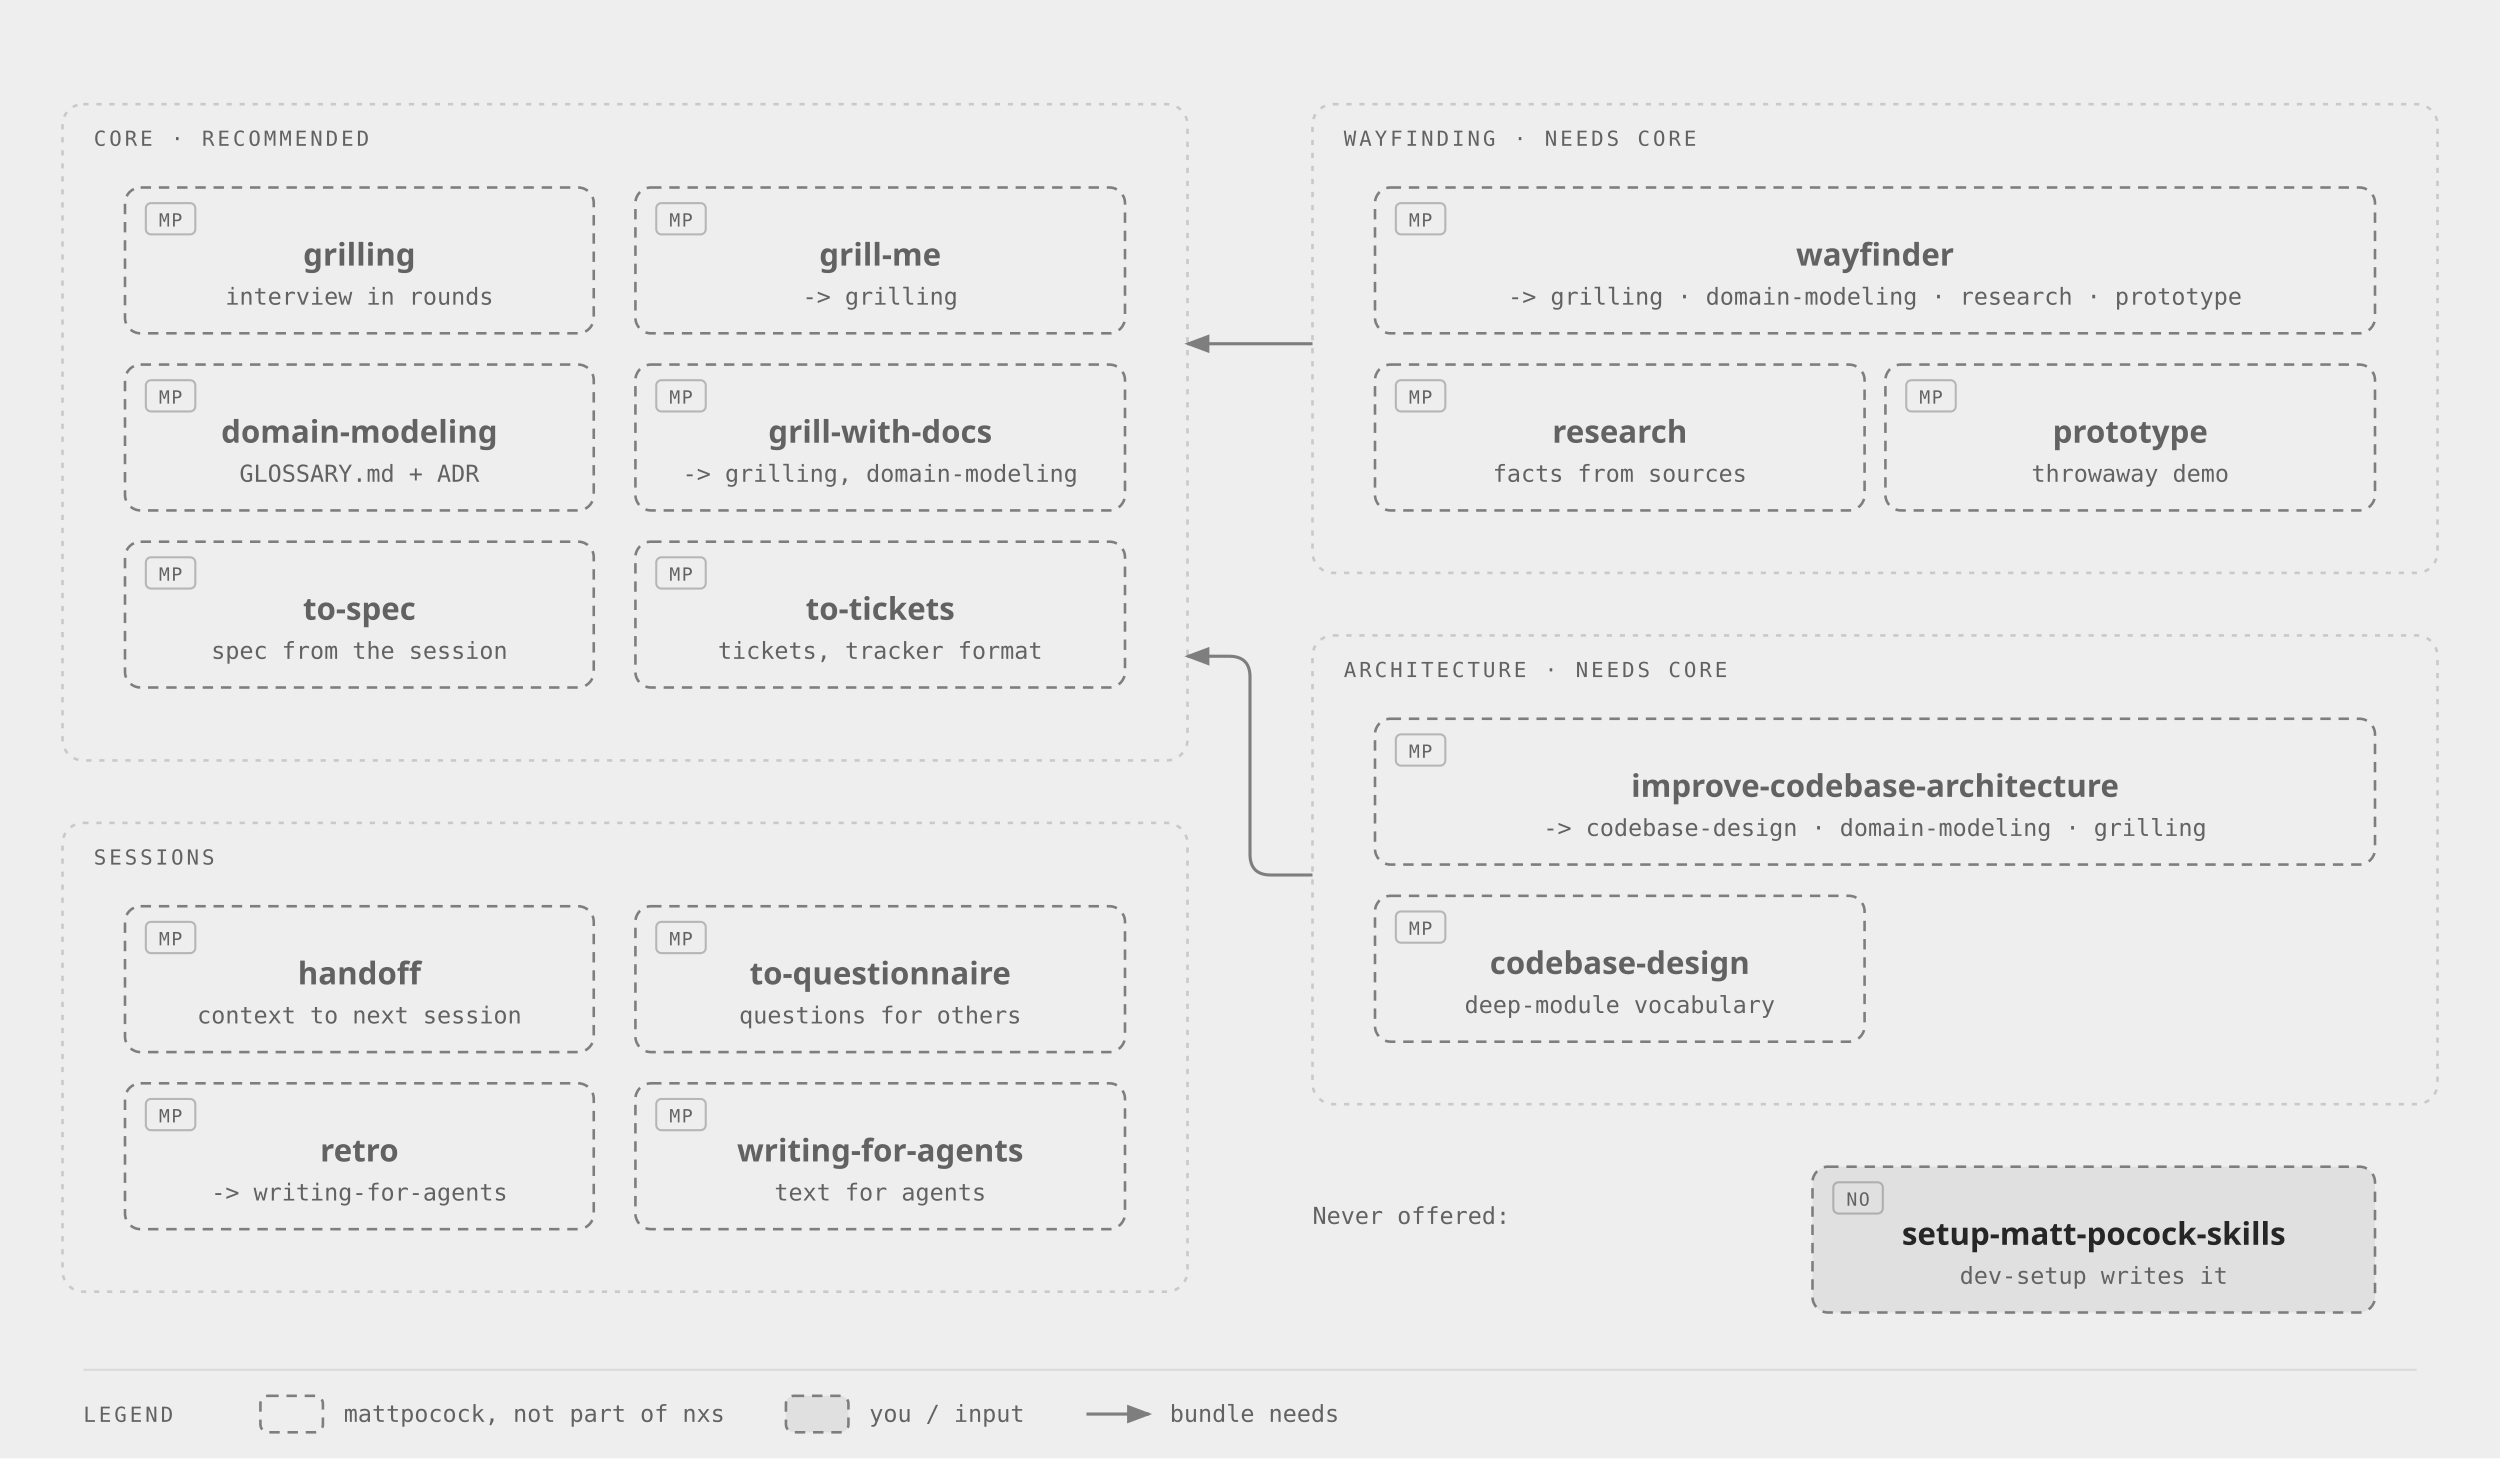
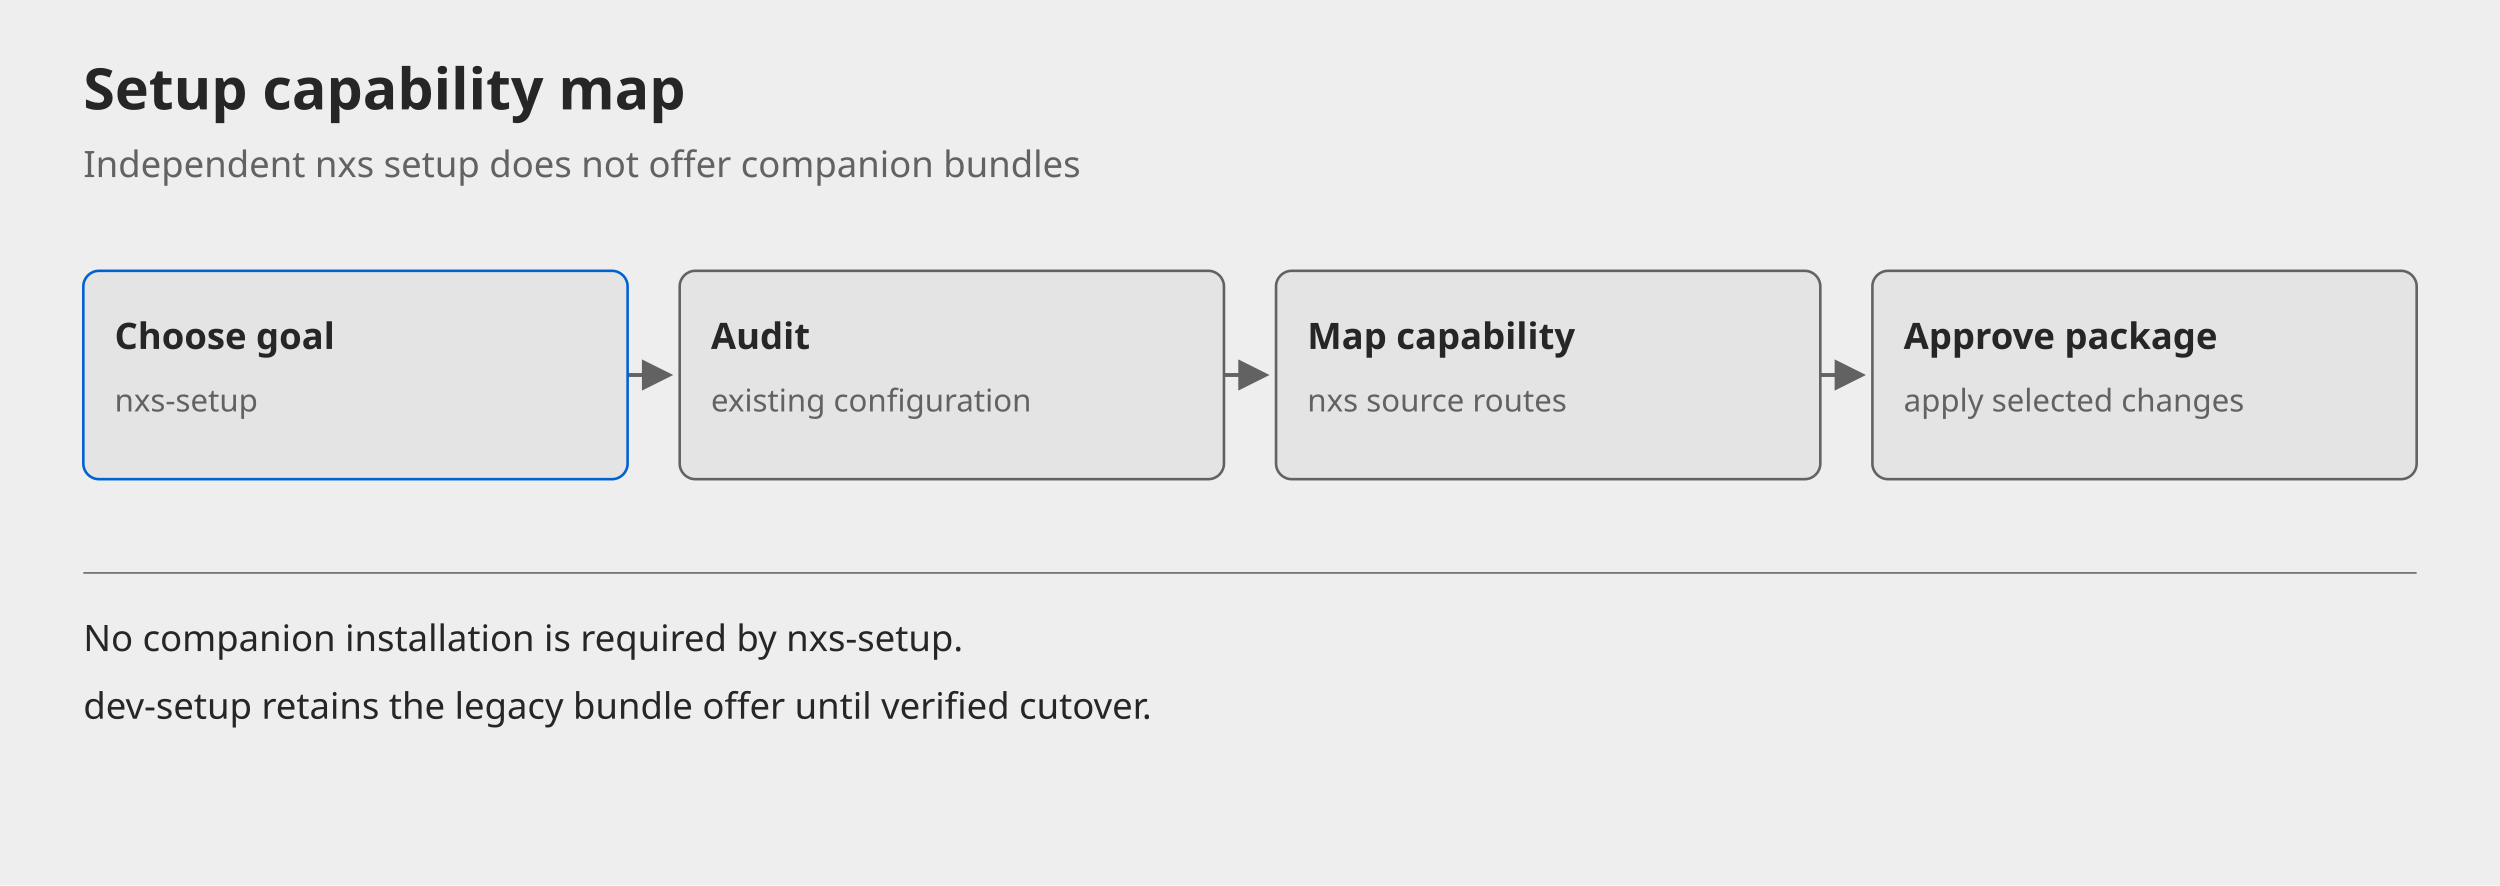
- <svg xmlns="http://www.w3.org/2000/svg" viewBox="0 0 960 560" role="img" aria-labelledby="nxs-bundles-light-title nxs-bundles-light-desc" id="nxs-bundles-light-root">
+ <svg xmlns="http://www.w3.org/2000/svg" viewBox="0 0 960 340" role="img" aria-labelledby="nxs-bundles-light-title nxs-bundles-light-desc">
  <defs>
-     <marker id="nxs-bundles-light-arrow" markerWidth="8" markerHeight="6" refX="7" refY="3" orient="auto">
-       <polygon points="0 0, 8 3, 0 6" fill="#626262" />
-     </marker>
-     <marker id="nxs-bundles-light-arrow-accent" markerWidth="8" markerHeight="6" refX="7" refY="3" orient="auto">
-       <polygon points="0 0, 8 3, 0 6" fill="#b73800" />
-     </marker>
-     <marker id="nxs-bundles-light-arrow-link" markerWidth="8" markerHeight="6" refX="7" refY="3" orient="auto">
-       <polygon points="0 0, 8 3, 0 6" fill="#0061d2" />
-     </marker>
-     <marker id="nxs-bundles-light-arrow-soft" markerWidth="8" markerHeight="6" refX="7" refY="3" orient="auto">
-       <polygon points="0 0, 8 3, 0 6" fill="#7e7e7e" />
+     <marker id="nxs-bundles-light-arrow" markerWidth="8" markerHeight="8" refX="7" refY="4" orient="auto">
+       <path d="M0 0 L8 4 L0 8 Z" fill="#626262" />
    </marker>
  </defs>
-   <rect width="100%" height="100%" fill="#eeeeee" />
-   <rect x="24" y="40" width="432" height="252" rx="8" fill="none" stroke="rgba(38,38,38,0.18)" stroke-width="1" stroke-dasharray="2,3" />
-   <text x="36" y="56" fill="#626262" font-size="8" font-family="'Geist Mono', ui-monospace, monospace" letter-spacing="0.14em">CORE · RECOMMENDED</text>
-   <rect x="504" y="40" width="432" height="180" rx="8" fill="none" stroke="rgba(38,38,38,0.18)" stroke-width="1" stroke-dasharray="2,3" />
-   <text x="516" y="56" fill="#626262" font-size="8" font-family="'Geist Mono', ui-monospace, monospace" letter-spacing="0.14em">WAYFINDING · NEEDS CORE</text>
-   <rect x="504" y="244" width="432" height="180" rx="8" fill="none" stroke="rgba(38,38,38,0.18)" stroke-width="1" stroke-dasharray="2,3" />
-   <text x="516" y="260" fill="#626262" font-size="8" font-family="'Geist Mono', ui-monospace, monospace" letter-spacing="0.14em">ARCHITECTURE · NEEDS CORE</text>
-   <rect x="24" y="316" width="432" height="180" rx="8" fill="none" stroke="rgba(38,38,38,0.18)" stroke-width="1" stroke-dasharray="2,3" />
-   <text x="36" y="332" fill="#626262" font-size="8" font-family="'Geist Mono', ui-monospace, monospace" letter-spacing="0.14em">SESSIONS</text>
-   <path d="M 504 132 L 456 132" fill="none" stroke="#7e7e7e" stroke-width="1.2" marker-end="url(#nxs-bundles-light-arrow-soft)" />
-   <path d="M 504 336 L 488 336 Q 480 336 480 328 L 480 260 Q 480 252 472 252 L 456 252" fill="none" stroke="#7e7e7e" stroke-width="1.2" marker-end="url(#nxs-bundles-light-arrow-soft)" />
-   <rect x="48" y="72" width="180" height="56" rx="6" fill="#eeeeee" />
-   <rect x="48" y="72" width="180" height="56" rx="6" fill="#eeeeee" stroke="#7e7e7e" stroke-width="1" stroke-dasharray="4,3" />
-   <rect x="56" y="78" width="19" height="12" rx="2" fill="transparent" stroke="#7e7e7e" stroke-opacity="0.5" stroke-width="0.8" />
-   <text x="65.5" y="87" fill="#626262" font-size="7" font-family="'Geist Mono', ui-monospace, monospace" text-anchor="middle" letter-spacing="0.08em">MP</text>
-   <text x="138" y="102" fill="#626262" font-size="12" font-weight="600" font-family="'Geist', system-ui, sans-serif" text-anchor="middle">grilling</text>
-   <text x="138" y="117" fill="#626262" font-size="9" font-family="'Geist Mono', ui-monospace, monospace" text-anchor="middle">interview in rounds</text>
-   <rect x="244" y="72" width="188" height="56" rx="6" fill="#eeeeee" />
-   <rect x="244" y="72" width="188" height="56" rx="6" fill="#eeeeee" stroke="#7e7e7e" stroke-width="1" stroke-dasharray="4,3" />
-   <rect x="252" y="78" width="19" height="12" rx="2" fill="transparent" stroke="#7e7e7e" stroke-opacity="0.5" stroke-width="0.8" />
-   <text x="261.5" y="87" fill="#626262" font-size="7" font-family="'Geist Mono', ui-monospace, monospace" text-anchor="middle" letter-spacing="0.08em">MP</text>
-   <text x="338" y="102" fill="#626262" font-size="12" font-weight="600" font-family="'Geist', system-ui, sans-serif" text-anchor="middle">grill-me</text>
-   <text x="338" y="117" fill="#626262" font-size="9" font-family="'Geist Mono', ui-monospace, monospace" text-anchor="middle">-&gt; grilling</text>
-   <rect x="48" y="140" width="180" height="56" rx="6" fill="#eeeeee" />
-   <rect x="48" y="140" width="180" height="56" rx="6" fill="#eeeeee" stroke="#7e7e7e" stroke-width="1" stroke-dasharray="4,3" />
-   <rect x="56" y="146" width="19" height="12" rx="2" fill="transparent" stroke="#7e7e7e" stroke-opacity="0.5" stroke-width="0.8" />
-   <text x="65.5" y="155" fill="#626262" font-size="7" font-family="'Geist Mono', ui-monospace, monospace" text-anchor="middle" letter-spacing="0.08em">MP</text>
-   <text x="138" y="170" fill="#626262" font-size="12" font-weight="600" font-family="'Geist', system-ui, sans-serif" text-anchor="middle">domain-modeling</text>
-   <text x="138" y="185" fill="#626262" font-size="9" font-family="'Geist Mono', ui-monospace, monospace" text-anchor="middle">GLOSSARY.md + ADR</text>
-   <rect x="244" y="140" width="188" height="56" rx="6" fill="#eeeeee" />
-   <rect x="244" y="140" width="188" height="56" rx="6" fill="#eeeeee" stroke="#7e7e7e" stroke-width="1" stroke-dasharray="4,3" />
-   <rect x="252" y="146" width="19" height="12" rx="2" fill="transparent" stroke="#7e7e7e" stroke-opacity="0.5" stroke-width="0.8" />
-   <text x="261.5" y="155" fill="#626262" font-size="7" font-family="'Geist Mono', ui-monospace, monospace" text-anchor="middle" letter-spacing="0.08em">MP</text>
-   <text x="338" y="170" fill="#626262" font-size="12" font-weight="600" font-family="'Geist', system-ui, sans-serif" text-anchor="middle">grill-with-docs</text>
-   <text x="338" y="185" fill="#626262" font-size="9" font-family="'Geist Mono', ui-monospace, monospace" text-anchor="middle">-&gt; grilling, domain-modeling</text>
-   <rect x="48" y="208" width="180" height="56" rx="6" fill="#eeeeee" />
-   <rect x="48" y="208" width="180" height="56" rx="6" fill="#eeeeee" stroke="#7e7e7e" stroke-width="1" stroke-dasharray="4,3" />
-   <rect x="56" y="214" width="19" height="12" rx="2" fill="transparent" stroke="#7e7e7e" stroke-opacity="0.5" stroke-width="0.8" />
-   <text x="65.5" y="223" fill="#626262" font-size="7" font-family="'Geist Mono', ui-monospace, monospace" text-anchor="middle" letter-spacing="0.08em">MP</text>
-   <text x="138" y="238" fill="#626262" font-size="12" font-weight="600" font-family="'Geist', system-ui, sans-serif" text-anchor="middle">to-spec</text>
-   <text x="138" y="253" fill="#626262" font-size="9" font-family="'Geist Mono', ui-monospace, monospace" text-anchor="middle">spec from the session</text>
-   <rect x="244" y="208" width="188" height="56" rx="6" fill="#eeeeee" />
-   <rect x="244" y="208" width="188" height="56" rx="6" fill="#eeeeee" stroke="#7e7e7e" stroke-width="1" stroke-dasharray="4,3" />
-   <rect x="252" y="214" width="19" height="12" rx="2" fill="transparent" stroke="#7e7e7e" stroke-opacity="0.5" stroke-width="0.8" />
-   <text x="261.5" y="223" fill="#626262" font-size="7" font-family="'Geist Mono', ui-monospace, monospace" text-anchor="middle" letter-spacing="0.08em">MP</text>
-   <text x="338" y="238" fill="#626262" font-size="12" font-weight="600" font-family="'Geist', system-ui, sans-serif" text-anchor="middle">to-tickets</text>
-   <text x="338" y="253" fill="#626262" font-size="9" font-family="'Geist Mono', ui-monospace, monospace" text-anchor="middle">tickets, tracker format</text>
-   <rect x="528" y="72" width="384" height="56" rx="6" fill="#eeeeee" />
-   <rect x="528" y="72" width="384" height="56" rx="6" fill="#eeeeee" stroke="#7e7e7e" stroke-width="1" stroke-dasharray="4,3" />
-   <rect x="536" y="78" width="19" height="12" rx="2" fill="transparent" stroke="#7e7e7e" stroke-opacity="0.5" stroke-width="0.8" />
-   <text x="545.5" y="87" fill="#626262" font-size="7" font-family="'Geist Mono', ui-monospace, monospace" text-anchor="middle" letter-spacing="0.08em">MP</text>
-   <text x="720" y="102" fill="#626262" font-size="12" font-weight="600" font-family="'Geist', system-ui, sans-serif" text-anchor="middle">wayfinder</text>
-   <text x="720" y="117" fill="#626262" font-size="9" font-family="'Geist Mono', ui-monospace, monospace" text-anchor="middle">-&gt; grilling · domain-modeling · research · prototype</text>
-   <rect x="528" y="140" width="188" height="56" rx="6" fill="#eeeeee" />
-   <rect x="528" y="140" width="188" height="56" rx="6" fill="#eeeeee" stroke="#7e7e7e" stroke-width="1" stroke-dasharray="4,3" />
-   <rect x="536" y="146" width="19" height="12" rx="2" fill="transparent" stroke="#7e7e7e" stroke-opacity="0.5" stroke-width="0.8" />
-   <text x="545.5" y="155" fill="#626262" font-size="7" font-family="'Geist Mono', ui-monospace, monospace" text-anchor="middle" letter-spacing="0.08em">MP</text>
-   <text x="622" y="170" fill="#626262" font-size="12" font-weight="600" font-family="'Geist', system-ui, sans-serif" text-anchor="middle">research</text>
-   <text x="622" y="185" fill="#626262" font-size="9" font-family="'Geist Mono', ui-monospace, monospace" text-anchor="middle">facts from sources</text>
-   <rect x="724" y="140" width="188" height="56" rx="6" fill="#eeeeee" />
-   <rect x="724" y="140" width="188" height="56" rx="6" fill="#eeeeee" stroke="#7e7e7e" stroke-width="1" stroke-dasharray="4,3" />
-   <rect x="732" y="146" width="19" height="12" rx="2" fill="transparent" stroke="#7e7e7e" stroke-opacity="0.5" stroke-width="0.8" />
-   <text x="741.5" y="155" fill="#626262" font-size="7" font-family="'Geist Mono', ui-monospace, monospace" text-anchor="middle" letter-spacing="0.08em">MP</text>
-   <text x="818" y="170" fill="#626262" font-size="12" font-weight="600" font-family="'Geist', system-ui, sans-serif" text-anchor="middle">prototype</text>
-   <text x="818" y="185" fill="#626262" font-size="9" font-family="'Geist Mono', ui-monospace, monospace" text-anchor="middle">throwaway demo</text>
-   <rect x="528" y="276" width="384" height="56" rx="6" fill="#eeeeee" />
-   <rect x="528" y="276" width="384" height="56" rx="6" fill="#eeeeee" stroke="#7e7e7e" stroke-width="1" stroke-dasharray="4,3" />
-   <rect x="536" y="282" width="19" height="12" rx="2" fill="transparent" stroke="#7e7e7e" stroke-opacity="0.5" stroke-width="0.8" />
-   <text x="545.5" y="291" fill="#626262" font-size="7" font-family="'Geist Mono', ui-monospace, monospace" text-anchor="middle" letter-spacing="0.08em">MP</text>
-   <text x="720" y="306" fill="#626262" font-size="12" font-weight="600" font-family="'Geist', system-ui, sans-serif" text-anchor="middle">improve-codebase-architecture</text>
-   <text x="720" y="321" fill="#626262" font-size="9" font-family="'Geist Mono', ui-monospace, monospace" text-anchor="middle">-&gt; codebase-design · domain-modeling · grilling</text>
-   <rect x="528" y="344" width="188" height="56" rx="6" fill="#eeeeee" />
-   <rect x="528" y="344" width="188" height="56" rx="6" fill="#eeeeee" stroke="#7e7e7e" stroke-width="1" stroke-dasharray="4,3" />
-   <rect x="536" y="350" width="19" height="12" rx="2" fill="transparent" stroke="#7e7e7e" stroke-opacity="0.5" stroke-width="0.8" />
-   <text x="545.5" y="359" fill="#626262" font-size="7" font-family="'Geist Mono', ui-monospace, monospace" text-anchor="middle" letter-spacing="0.08em">MP</text>
-   <text x="622" y="374" fill="#626262" font-size="12" font-weight="600" font-family="'Geist', system-ui, sans-serif" text-anchor="middle">codebase-design</text>
-   <text x="622" y="389" fill="#626262" font-size="9" font-family="'Geist Mono', ui-monospace, monospace" text-anchor="middle">deep-module vocabulary</text>
-   <rect x="48" y="348" width="180" height="56" rx="6" fill="#eeeeee" />
-   <rect x="48" y="348" width="180" height="56" rx="6" fill="#eeeeee" stroke="#7e7e7e" stroke-width="1" stroke-dasharray="4,3" />
-   <rect x="56" y="354" width="19" height="12" rx="2" fill="transparent" stroke="#7e7e7e" stroke-opacity="0.5" stroke-width="0.8" />
-   <text x="65.5" y="363" fill="#626262" font-size="7" font-family="'Geist Mono', ui-monospace, monospace" text-anchor="middle" letter-spacing="0.08em">MP</text>
-   <text x="138" y="378" fill="#626262" font-size="12" font-weight="600" font-family="'Geist', system-ui, sans-serif" text-anchor="middle">handoff</text>
-   <text x="138" y="393" fill="#626262" font-size="9" font-family="'Geist Mono', ui-monospace, monospace" text-anchor="middle">context to next session</text>
-   <rect x="244" y="348" width="188" height="56" rx="6" fill="#eeeeee" />
-   <rect x="244" y="348" width="188" height="56" rx="6" fill="#eeeeee" stroke="#7e7e7e" stroke-width="1" stroke-dasharray="4,3" />
-   <rect x="252" y="354" width="19" height="12" rx="2" fill="transparent" stroke="#7e7e7e" stroke-opacity="0.5" stroke-width="0.8" />
-   <text x="261.5" y="363" fill="#626262" font-size="7" font-family="'Geist Mono', ui-monospace, monospace" text-anchor="middle" letter-spacing="0.08em">MP</text>
-   <text x="338" y="378" fill="#626262" font-size="12" font-weight="600" font-family="'Geist', system-ui, sans-serif" text-anchor="middle">to-questionnaire</text>
-   <text x="338" y="393" fill="#626262" font-size="9" font-family="'Geist Mono', ui-monospace, monospace" text-anchor="middle">questions for others</text>
-   <rect x="48" y="416" width="180" height="56" rx="6" fill="#eeeeee" />
-   <rect x="48" y="416" width="180" height="56" rx="6" fill="#eeeeee" stroke="#7e7e7e" stroke-width="1" stroke-dasharray="4,3" />
-   <rect x="56" y="422" width="19" height="12" rx="2" fill="transparent" stroke="#7e7e7e" stroke-opacity="0.5" stroke-width="0.8" />
-   <text x="65.5" y="431" fill="#626262" font-size="7" font-family="'Geist Mono', ui-monospace, monospace" text-anchor="middle" letter-spacing="0.08em">MP</text>
-   <text x="138" y="446" fill="#626262" font-size="12" font-weight="600" font-family="'Geist', system-ui, sans-serif" text-anchor="middle">retro</text>
-   <text x="138" y="461" fill="#626262" font-size="9" font-family="'Geist Mono', ui-monospace, monospace" text-anchor="middle">-&gt; writing-for-agents</text>
-   <rect x="244" y="416" width="188" height="56" rx="6" fill="#eeeeee" />
-   <rect x="244" y="416" width="188" height="56" rx="6" fill="#eeeeee" stroke="#7e7e7e" stroke-width="1" stroke-dasharray="4,3" />
-   <rect x="252" y="422" width="19" height="12" rx="2" fill="transparent" stroke="#7e7e7e" stroke-opacity="0.5" stroke-width="0.8" />
-   <text x="261.5" y="431" fill="#626262" font-size="7" font-family="'Geist Mono', ui-monospace, monospace" text-anchor="middle" letter-spacing="0.08em">MP</text>
-   <text x="338" y="446" fill="#626262" font-size="12" font-weight="600" font-family="'Geist', system-ui, sans-serif" text-anchor="middle">writing-for-agents</text>
-   <text x="338" y="461" fill="#626262" font-size="9" font-family="'Geist Mono', ui-monospace, monospace" text-anchor="middle">text for agents</text>
-   <rect x="696" y="448" width="216" height="56" rx="6" fill="#eeeeee" />
-   <rect x="696" y="448" width="216" height="56" rx="6" fill="rgba(98,98,98,0.1)" stroke="#7e7e7e" stroke-width="1" stroke-dasharray="4,3" />
-   <rect x="704" y="454" width="19" height="12" rx="2" fill="transparent" stroke="#7e7e7e" stroke-opacity="0.5" stroke-width="0.8" />
-   <text x="713.5" y="463" fill="#626262" font-size="7" font-family="'Geist Mono', ui-monospace, monospace" text-anchor="middle" letter-spacing="0.08em">NO</text>
-   <text x="804" y="478" fill="#262626" font-size="12" font-weight="600" font-family="'Geist', system-ui, sans-serif" text-anchor="middle">setup-matt-pocock-skills</text>
-   <text x="804" y="493" fill="#626262" font-size="9" font-family="'Geist Mono', ui-monospace, monospace" text-anchor="middle">dev-setup writes it</text>
-   <text x="504" y="470" fill="#626262" font-size="9" font-family="'Geist Mono', ui-monospace, monospace">Never offered:</text>
-   <line x1="32" y1="526" x2="928" y2="526" stroke="rgba(38,38,38,0.1)" stroke-width="0.8" />
-   <text x="32" y="546" fill="#626262" font-size="8" font-family="'Geist Mono', ui-monospace, monospace" letter-spacing="0.14em">LEGEND</text>
-   <rect x="100" y="536" width="24" height="14" rx="3" fill="#eeeeee" stroke="#7e7e7e" stroke-width="1" stroke-dasharray="4,3" />
-   <text x="132" y="546" fill="#626262" font-size="9" font-family="'Geist Mono', ui-monospace, monospace">mattpocock, not part of nxs</text>
-   <rect x="301.8" y="536" width="24" height="14" rx="3" fill="rgba(98,98,98,0.1)" stroke="#7e7e7e" stroke-width="1" stroke-dasharray="4,3" />
-   <text x="333.8" y="546" fill="#626262" font-size="9" font-family="'Geist Mono', ui-monospace, monospace">you / input</text>
-   <path d="M 417.2 543 L 441.2 543" fill="none" stroke="#7e7e7e" stroke-width="1.2" marker-end="url(#nxs-bundles-light-arrow-soft)" />
-   <text x="449.2" y="546" fill="#626262" font-size="9" font-family="'Geist Mono', ui-monospace, monospace">bundle needs</text>
+   <rect width="960" height="340" fill="#eeeeee" />
+   <text x="32" y="42" fill="#262626" font-family="system-ui, sans-serif" font-size="22" font-weight="600">Setup capability map</text>
+   <text x="32" y="68" fill="#626262" font-family="system-ui, sans-serif" font-size="14">Independent nxs setup does not offer companion bundles</text>
+   <path d="M 241 144 H 257" stroke="#626262" stroke-width="1.5" fill="none" marker-end="url(#nxs-bundles-light-arrow)" />
+   <path d="M 470 144 H 486" stroke="#626262" stroke-width="1.5" fill="none" marker-end="url(#nxs-bundles-light-arrow)" />
+   <path d="M 699 144 H 715" stroke="#626262" stroke-width="1.5" fill="none" marker-end="url(#nxs-bundles-light-arrow)" />
+   <rect x="32" y="104" width="209" height="80" rx="6" fill="#e4e4e4" stroke="#0061d2" />
+   <text x="44" y="134" fill="#262626" font-family="system-ui, sans-serif" font-size="14" font-weight="600">Choose goal</text>
+   <text x="44" y="158" fill="#626262" font-family="system-ui, sans-serif" font-size="12">nxs-setup</text>
+   <rect x="261" y="104" width="209" height="80" rx="6" fill="#e4e4e4" stroke="#626262" />
+   <text x="273" y="134" fill="#262626" font-family="system-ui, sans-serif" font-size="14" font-weight="600">Audit</text>
+   <text x="273" y="158" fill="#626262" font-family="system-ui, sans-serif" font-size="12">existing configuration</text>
+   <rect x="490" y="104" width="209" height="80" rx="6" fill="#e4e4e4" stroke="#626262" />
+   <text x="502" y="134" fill="#262626" font-family="system-ui, sans-serif" font-size="14" font-weight="600">Map capability</text>
+   <text x="502" y="158" fill="#626262" font-family="system-ui, sans-serif" font-size="12">nxs source routes</text>
+   <rect x="719" y="104" width="209" height="80" rx="6" fill="#e4e4e4" stroke="#626262" />
+   <text x="731" y="134" fill="#262626" font-family="system-ui, sans-serif" font-size="14" font-weight="600">Approve package</text>
+   <text x="731" y="158" fill="#626262" font-family="system-ui, sans-serif" font-size="12">apply selected changes</text>
+   <path d="M32 220 H928" stroke="#626262" stroke-width="0.6" />
+   <text x="32" y="250" fill="#262626" font-family="system-ui, sans-serif" font-size="14">No companion installation is required by nxs-setup.</text>
+   <text x="32" y="276" fill="#262626" font-family="system-ui, sans-serif" font-size="14">dev-setup retains the legacy bundle offer until verified cutover.</text>
</svg>
